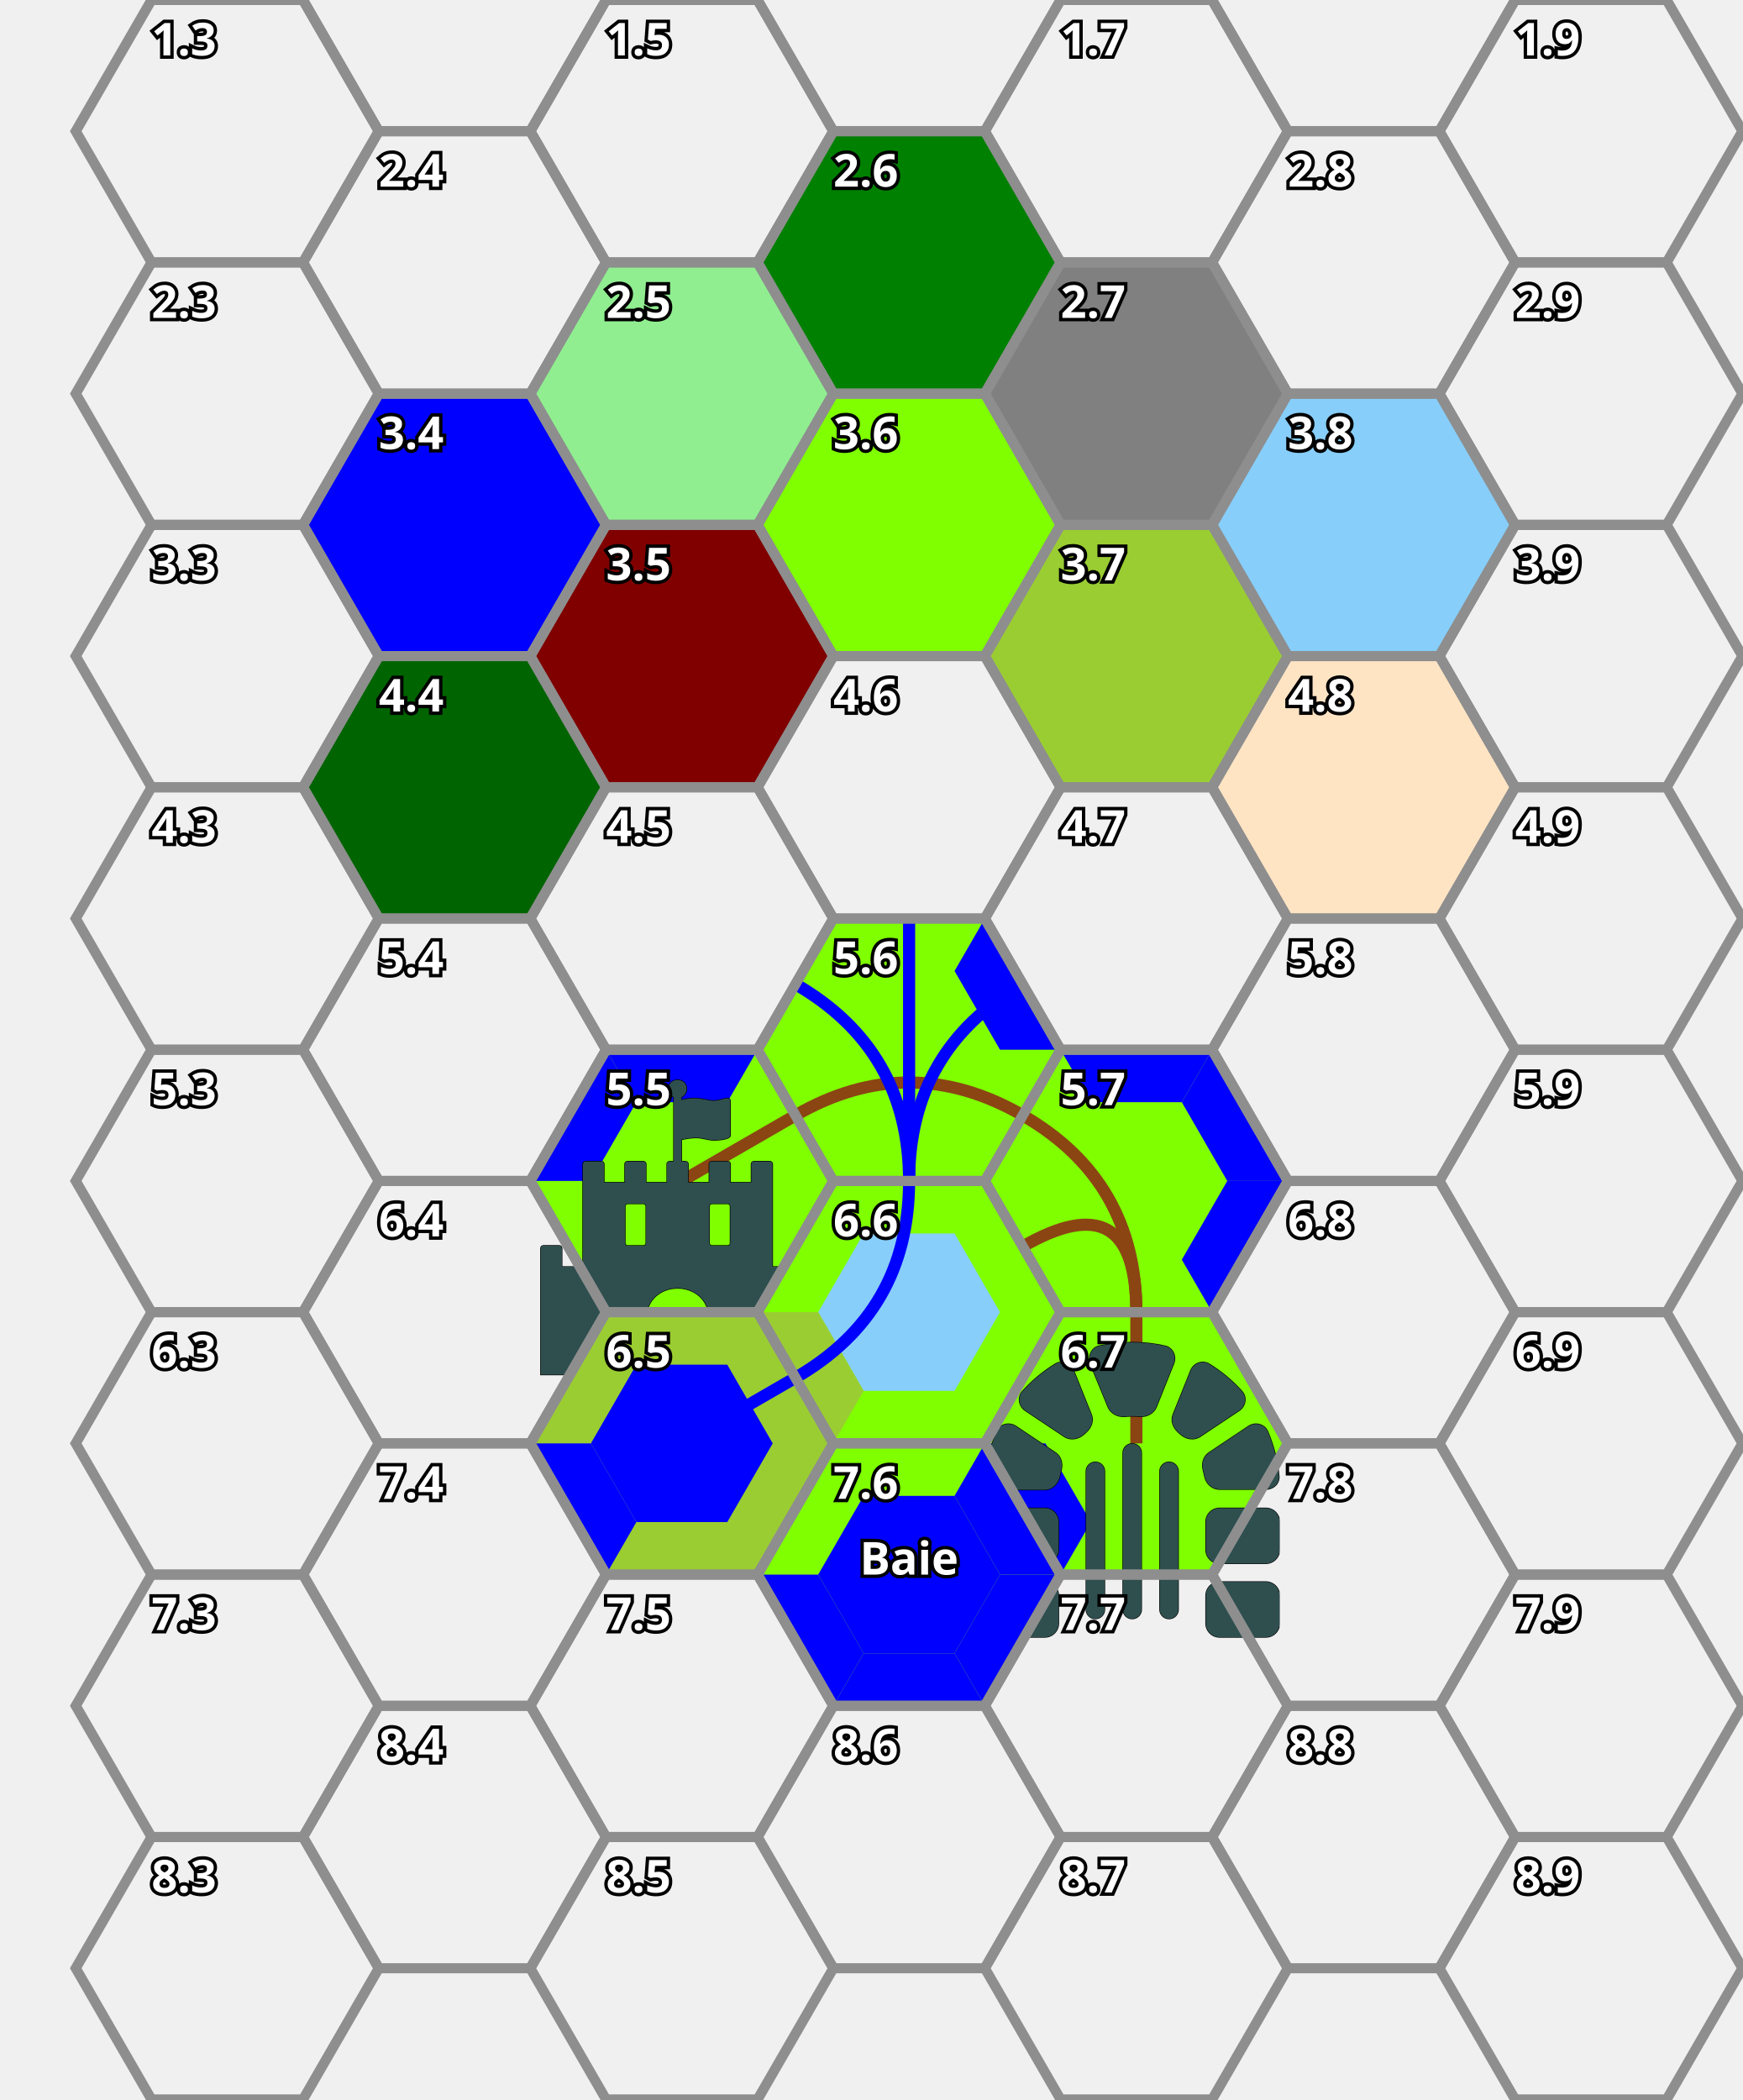
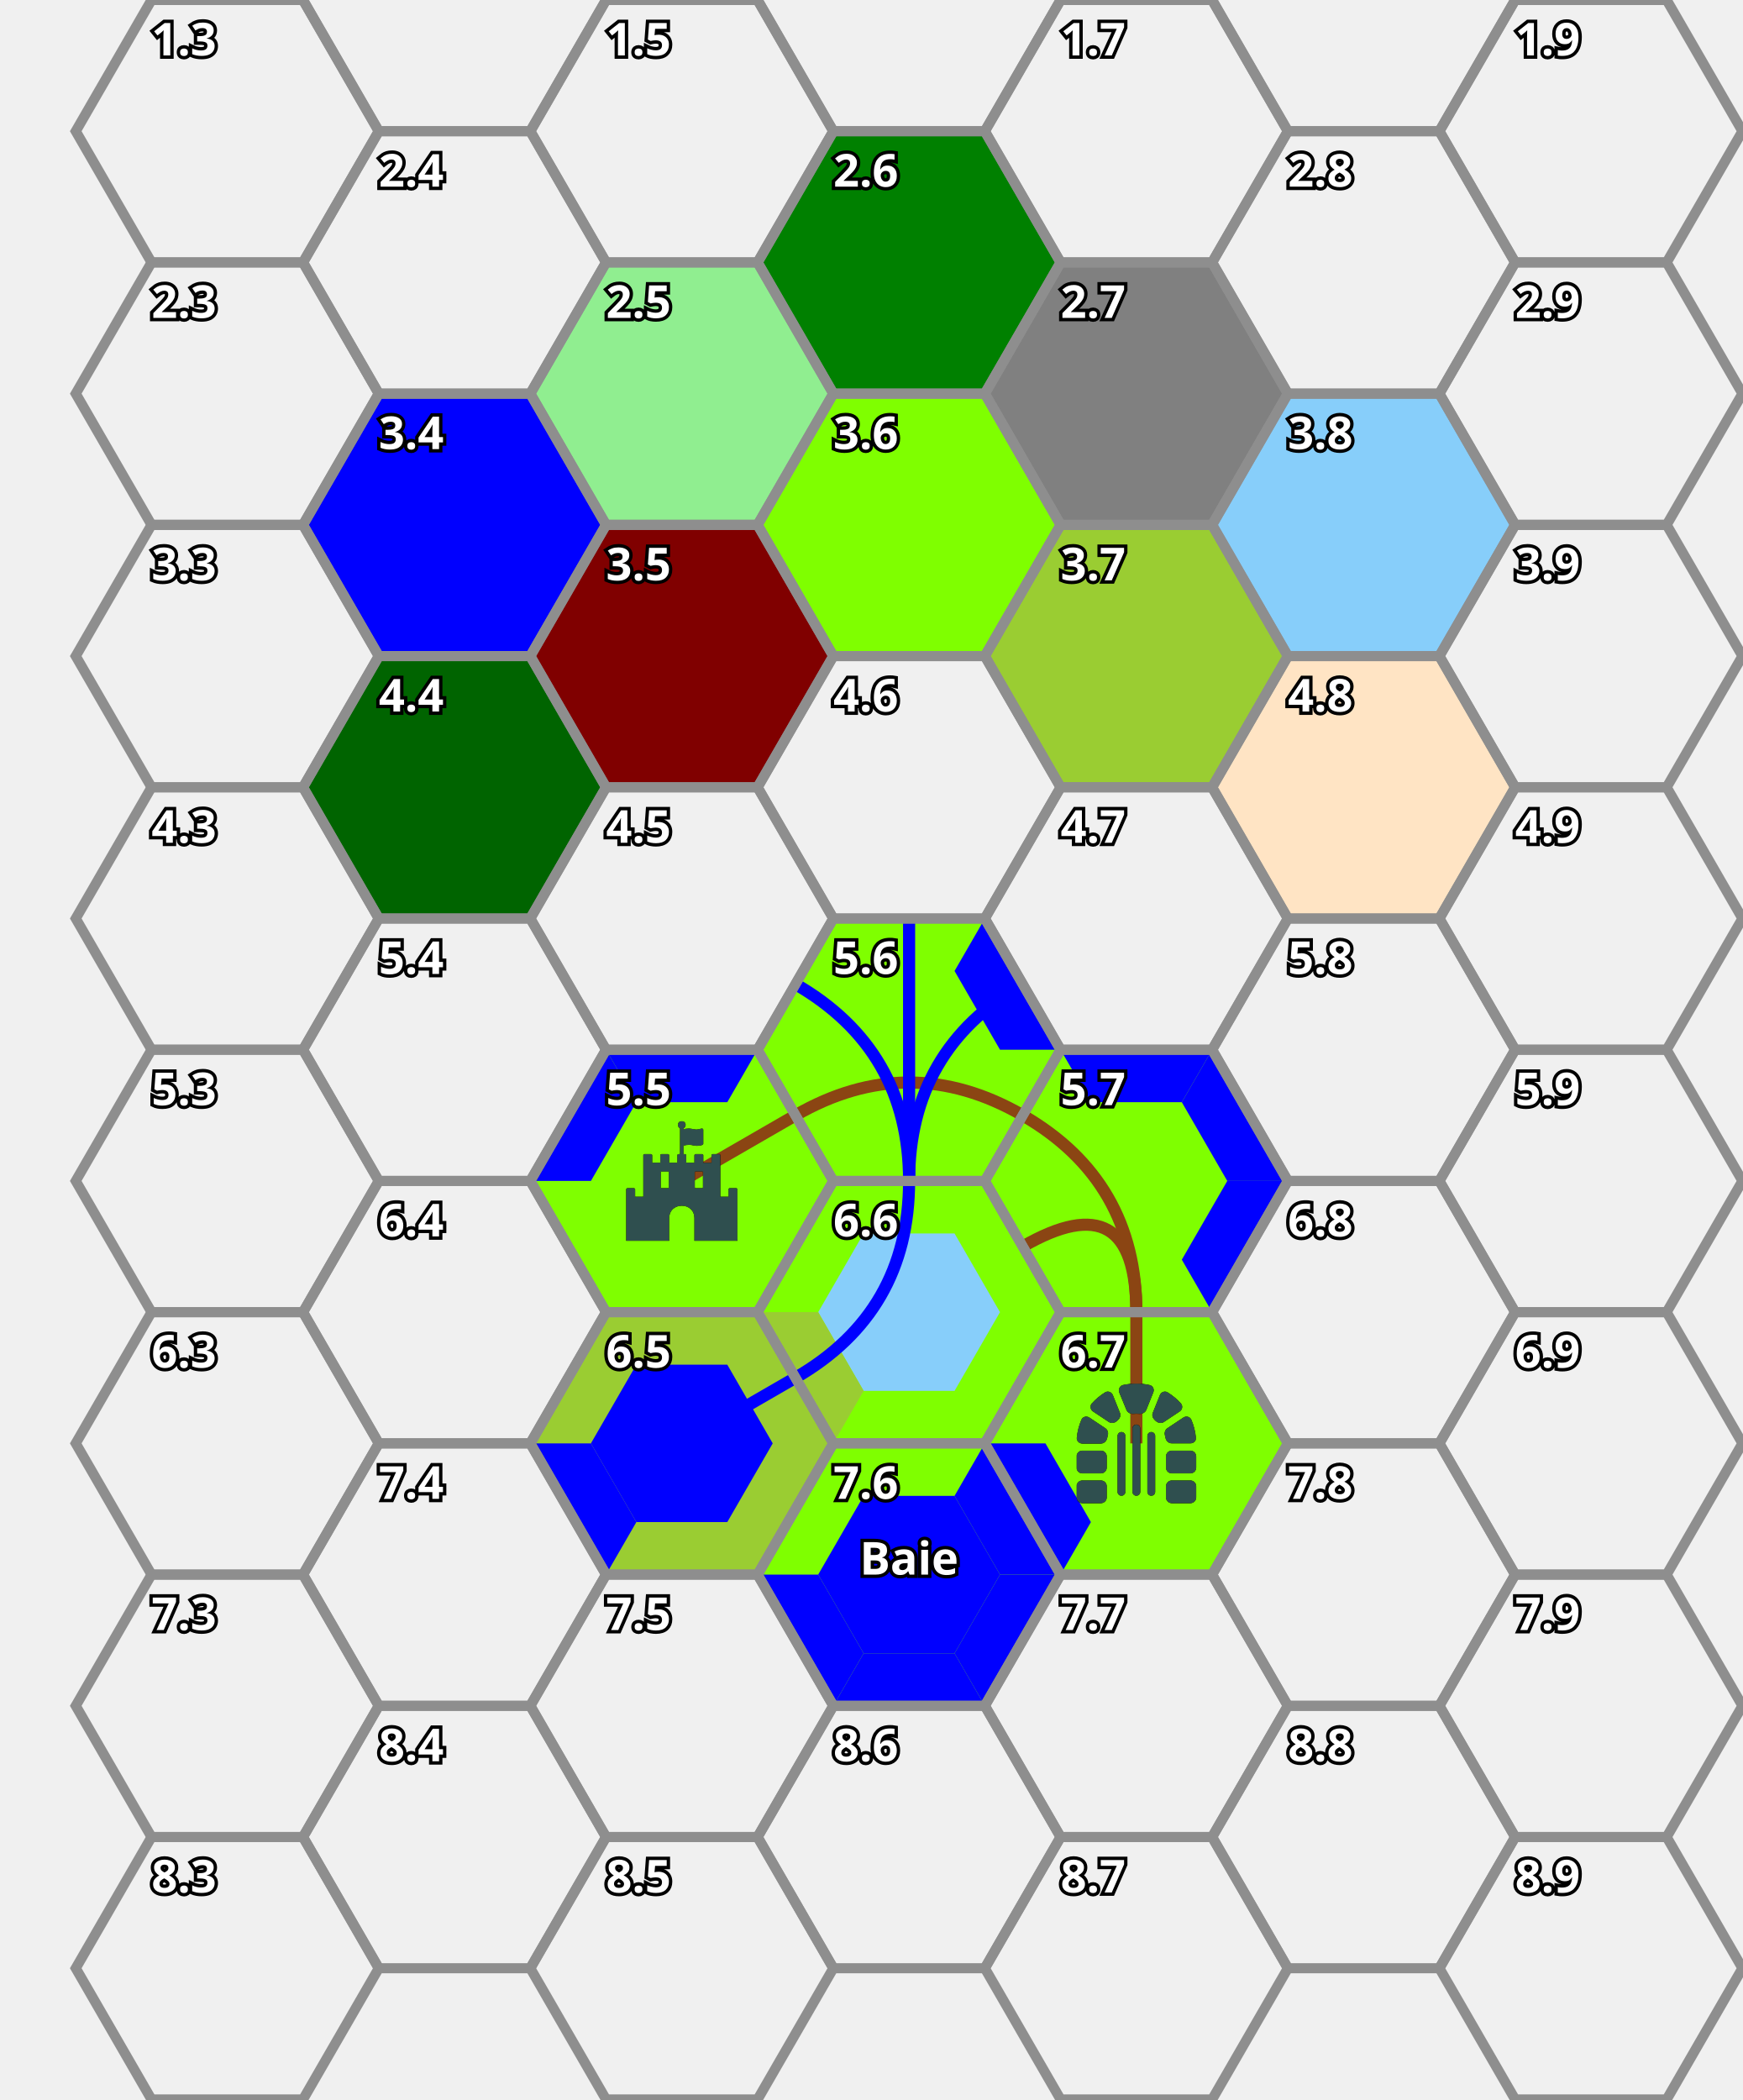
<svg xmlns="http://www.w3.org/2000/svg" xmlns:xlink="http://www.w3.org/1999/xlink" width="1150" height="1386" data-name="Layer 1" id="Layer_1">
  <style type="text/css">
        polygon {
            fill: none;
            stroke-width: 6.667;
        }

        text {
            font-size: 250.0%;
            font-family: PTSans-NarrowBold, PT Sans Narrow;
            font-weight: 600;
            paint-order: stroke;
            stroke: black;
            fill: white;
            stroke-width: 4.444;
        }

        .path {
            fill: transparent;
            stroke-width: 8.0;
        }


        .roads {
            stroke: saddlebrown;
        }

        .rivers {
            stroke: blue;
        }

        .grid {
            stroke: #8E8E8E;
            stroke-miterlimit: 10;
        }

        .number {}

        .alt_text {}

        .icon {
            paint-order: stroke;
            stroke: black;
            fill: darkslategrey;
            stroke-width: 2;
        }


        .plains {
            fill: lightgreen;
        }

        .light_wood {
            fill: green;
        }

        .heavy_woods {
            fill: darkgreen;
        }

        .grassland {
            fill: chartreuse;
        }

        .mountains {
            fill: maroon;
        }

        .hills {
            fill: bisque;
        }

        .sea {
            fill: blue;
        }


        .lake {
            fill: lightskyblue;
        }


        .marsh {
            fill: yellowgreen;
        }


        .desert {
            fill: lightyellow;
        }

        .unknown {
            fill: gray;
        }

        
    </style>
  <defs>
-     <svg viewBox="0 0 512 512" id="fortin" class="icon fortin">
+     <svg id="fortin" class="icon fortin">
      <path d="M489.2 287.9h-27.4c-2.6 0-4.6 2-4.6 4.6v32h-36.6V146.2c0-2.6-2-4.6-4.6-4.6h-27.4c-2.6 0-4.6 2-4.6 4.6v32h-36.6v-32c0-2.6-2-4.6-4.6-4.6h-27.4c-2.6 0-4.6 2-4.6 4.6v32h-36.6v-32c0-6-8-4.6-11.7-4.6v-38c8.3-2 17.1-3.4 25.7-3.4 10.9 0 20.9 4.3 31.4 4.3 4.6 0 27.7-1.1 27.7-8v-60c0-2.6-2-4.6-4.6-4.6-5.1 0-15.1 4.3-24 4.3-9.7 0-20.9-4.3-32.6-4.3-8 0-16 1.1-23.7 2.9v-4.9c5.4-2.6 9.1-8.3 9.1-14.3 0-20.7-31.4-20.8-31.4 0 0 6 3.7 11.7 9.1 14.3v111.7c-3.7 0-11.7-1.4-11.7 4.6v32h-36.6v-32c0-2.6-2-4.6-4.6-4.6h-27.4c-2.6 0-4.6 2-4.6 4.6v32H128v-32c0-2.6-2-4.6-4.6-4.6H96c-2.6 0-4.6 2-4.6 4.6v178.3H54.8v-32c0-2.6-2-4.6-4.6-4.6H22.8c-2.6 0-4.6 2-4.6 4.6V512h182.9v-96c0-72.6 109.7-72.6 109.7 0v96h182.9V292.5c.1-2.6-1.9-4.6-4.5-4.6zm-288.1-4.5c0 2.6-2 4.6-4.6 4.6h-27.4c-2.6 0-4.6-2-4.6-4.6v-64c0-2.6 2-4.6 4.6-4.6h27.4c2.6 0 4.6 2 4.6 4.6v64zm146.4 0c0 2.6-2 4.6-4.6 4.6h-27.4c-2.6 0-4.6-2-4.6-4.6v-64c0-2.6 2-4.6 4.6-4.6h27.4c2.6 0 4.6 2 4.6 4.6v64z" />
    </svg>
-     <svg viewBox="0 0 512 512" id="ruines" class="icon ruines">
+     <svg id="ruines" class="icon ruines">
      <path d="M336.6 156.5C327.3 148.1 322.6 136.5 327.1 125.3L357.6 49.18C362.7 36.27 377.8 30.36 389.7 37.63C410.9 50.63 430 66.62 446.5 85.02C455.7 95.21 452.9 110.9 441.5 118.5L373.9 163.5C363.6 170.4 349.8 168.1 340.5 159.9C339.2 158.7 337.9 157.6 336.6 156.5H336.6zM297.7 112.6C293.2 123.1 280.9 129.8 268.7 128.6C264.6 128.2 260.3 128 256 128C251.7 128 247.4 128.2 243.3 128.6C231.1 129.8 218.8 123.1 214.3 112.6L183.1 36.82C178.8 24.02 185.5 9.433 198.1 6.374C217.3 2.203 236.4 0 256 0C275.6 0 294.7 2.203 313 6.374C326.5 9.433 333.2 24.02 328 36.82L297.7 112.6zM122.3 37.63C134.2 30.36 149.3 36.27 154.4 49.18L184.9 125.3C189.4 136.5 184.7 148.1 175.4 156.5C174.1 157.6 172.8 158.7 171.5 159.9C162.2 168.1 148.4 170.4 138.1 163.5L70.52 118.5C59.13 110.9 56.32 95.21 65.46 85.02C81.99 66.62 101.1 50.63 122.3 37.63H122.3zM379.5 222.1C376.3 210.7 379.7 198.1 389.5 191.6L458.1 145.8C469.7 138.1 485.6 141.9 491.2 154.7C501.6 178.8 508.4 204.8 510.9 232C512.1 245.2 501.3 255.1 488 255.1H408C394.7 255.1 384.2 245.2 381.8 232.1C381.1 228.7 380.4 225.4 379.5 222.1V222.1zM122.5 191.6C132.3 198.1 135.7 210.7 132.5 222.1C131.6 225.4 130.9 228.7 130.2 232.1C127.8 245.2 117.3 256 104 256H24C10.75 256-.118 245.2 1.107 232C3.636 204.8 10.43 178.8 20.82 154.7C26.36 141.9 42.26 138.1 53.91 145.8L122.5 191.6zM104 288C117.3 288 128 298.7 128 312V360C128 373.3 117.3 384 104 384H24C10.75 384 0 373.3 0 360V312C0 298.7 10.75 288 24 288H104zM488 288C501.3 288 512 298.7 512 312V360C512 373.3 501.3 384 488 384H408C394.7 384 384 373.3 384 360V312C384 298.7 394.7 288 408 288H488zM104 416C117.3 416 128 426.7 128 440V488C128 501.3 117.3 512 104 512H24C10.75 512 0 501.3 0 488V440C0 426.7 10.75 416 24 416H104zM488 416C501.3 416 512 426.7 512 440V488C512 501.3 501.3 512 488 512H408C394.7 512 384 501.3 384 488V440C384 426.7 394.7 416 408 416H488zM272 464C272 472.8 264.8 480 256 480C247.2 480 240 472.8 240 464V192C240 183.2 247.2 176 256 176C264.8 176 272 183.2 272 192V464zM208 464C208 472.8 200.8 480 192 480C183.2 480 176 472.8 176 464V224C176 215.2 183.2 208 192 208C200.8 208 208 215.2 208 224V464zM336 464C336 472.8 328.8 480 320 480C311.2 480 304 472.8 304 464V224C304 215.2 311.2 208 320 208C328.8 208 336 215.2 336 224V464z" />
    </svg>
  </defs>
  <polygon class="" points="250.0,86.603 200.0,-1.4210854715202004e-14 100.0,-1.4210854715202004e-14 50.0,86.603 100.0,173.205 200.0,173.205" />
  <polygon class="" points="400.0,-2.842170943040401e-14 350.0,-86.603 250.0,-86.603 200.0,-2.842170943040401e-14 250.0,86.603 350.0,86.603" />
  <polygon class="" points="550.0,86.603 500.0,-1.4210854715202004e-14 400.0,-1.4210854715202004e-14 350.0,86.603 400.0,173.205 500.0,173.205" />
  <polygon class="" points="700.0,-2.842170943040401e-14 650.0,-86.603 550.0,-86.603 500.0,-2.842170943040401e-14 550.0,86.603 650.0,86.603" />
  <polygon class="" points="850.0,86.603 800.0,-1.4210854715202004e-14 700.0,-1.4210854715202004e-14 650.0,86.603 700.0,173.205 800.0,173.205" />
  <polygon class="" points="1000.0,-2.842170943040401e-14 950.0,-86.603 850.0,-86.603 800.0,-2.842170943040401e-14 850.0,86.603 950.0,86.603" />
  <polygon class="" points="1150.0,86.603 1100.0,-1.4210854715202004e-14 1000.0,-1.4210854715202004e-14 950.0,86.603 1000.0,173.205 1100.0,173.205" />
  <polygon class="" points="250.0,259.808 200.0,173.205 100.0,173.205 50.0,259.808 100.0,346.41 200.0,346.41" />
  <polygon class="" points="400.0,173.205 350.0,86.603 250.0,86.603 200.0,173.205 250.0,259.808 350.0,259.808" />
  <polygon class="plains" points="550.0,259.808 500.0,173.205 400.0,173.205 350.0,259.808 400.0,346.41 500.0,346.41" />
  <polygon class="light_wood" points="700.0,173.205 650.0,86.603 550.0,86.603 500.0,173.205 550.0,259.808 650.0,259.808" />
  <polygon class="unknown" points="850.0,259.808 800.0,173.205 700.0,173.205 650.0,259.808 700.0,346.41 800.0,346.41" />
  <polygon class="" points="1000.0,173.205 950.0,86.603 850.0,86.603 800.0,173.205 850.0,259.808 950.0,259.808" />
  <polygon class="" points="1150.0,259.808 1100.0,173.205 1000.0,173.205 950.0,259.808 1000.0,346.41 1100.0,346.41" />
  <polygon class="" points="250.0,433.013 200.0,346.41 100.0,346.41 50.0,433.013 100.0,519.615 200.0,519.615" />
  <polygon class="sea" points="400.0,346.41 350.0,259.808 250.0,259.808 200.0,346.41 250.0,433.013 350.0,433.013" />
  <polygon class="mountains" points="550.0,433.013 500.0,346.41 400.0,346.41 350.0,433.013 400.0,519.615 500.0,519.615" />
  <polygon class="grassland" points="700.0,346.41 650.0,259.808 550.0,259.808 500.0,346.41 550.0,433.013 650.0,433.013" />
  <polygon class="marsh" points="850.0,433.013 800.0,346.41 700.0,346.41 650.0,433.013 700.0,519.615 800.0,519.615" />
  <polygon class="lake" points="1000.0,346.41 950.0,259.808 850.0,259.808 800.0,346.41 850.0,433.013 950.0,433.013" />
  <polygon class="" points="1150.0,433.013 1100.0,346.41 1000.0,346.41 950.0,433.013 1000.0,519.615 1100.0,519.615" />
  <polygon class="" points="250.0,606.218 200.0,519.615 100.0,519.615 50.0,606.218 100.0,692.82 200.0,692.82" />
  <polygon class="heavy_woods" points="400.0,519.615 350.0,433.013 250.0,433.013 200.0,519.615 250.0,606.218 350.0,606.218" />
  <polygon class="" points="550.0,606.218 500.0,519.615 400.0,519.615 350.0,606.218 400.0,692.82 500.0,692.82" />
  <polygon class="" points="700.0,519.615 650.0,433.013 550.0,433.013 500.0,519.615 550.0,606.218 650.0,606.218" />
  <polygon class="" points="850.0,606.218 800.0,519.615 700.0,519.615 650.0,606.218 700.0,692.82 800.0,692.82" />
  <polygon class="hills" points="1000.0,519.615 950.0,433.013 850.0,433.013 800.0,519.615 850.0,606.218 950.0,606.218" />
  <polygon class="" points="1150.0,606.218 1100.0,519.615 1000.0,519.615 950.0,606.218 1000.0,692.82 1100.0,692.82" />
  <polygon class="" points="250.0,779.423 200.0,692.82 100.0,692.82 50.0,779.423 100.0,866.025 200.0,866.025" />
  <polygon class="" points="400.0,692.82 350.0,606.218 250.0,606.218 200.0,692.82 250.0,779.423 350.0,779.423" />
  <polygon class="grassland" points="550.0,779.423 500.0,692.82 400.0,692.82 350.0,779.423 400.0,866.025 500.0,866.025" />
  <polygon class="sea" points="390.0,779.423 420.0,727.461 400.0,692.82 350.0,779.423" />
  <polygon class="sea" points="480.0,727.461 420.0,727.461 400.0,692.82 500.0,692.82" />
  <path d="M450.0 779.423 Q 450.0 779.423 525.0 736.122" class="path roads" />
-   <use xlink:href="#fortin" transform="translate(350.0 692.8203) scale(0.1691456 0.1691456)" />
+   <use xlink:href="#fortin" transform="translate(410.6352 740.0581) scale(0.1537687 0.1537687)" />
  <polygon class="grassland" points="700.0,692.82 650.0,606.218 550.0,606.218 500.0,692.82 550.0,779.423 650.0,779.423" />
  <polygon class="sea" points="660.0,692.82 630.0,640.859 650.0,606.218 700.0,692.82" />
  <path d="M525.0 736.122 Q 600.0 692.82 675.0 736.122" class="path roads" />
  <path d="M600.0 606.218 Q 600.0 692.82 600.0 779.423" class="path rivers" />
  <path d="M525.0 649.519 Q 600.0 692.82 600.0 779.423" class="path rivers" />
  <path d="M675.0 649.519 Q 600.0 692.82 600.0 779.423" class="path rivers" />
  <polygon class="grassland" points="850.0,779.423 800.0,692.82 700.0,692.82 650.0,779.423 700.0,866.025 800.0,866.025" />
  <polygon class="sea" points="810.0,779.423 780.0,727.461 800.0,692.82 850.0,779.423" />
  <polygon class="sea" points="780.0,727.461 720.0,727.461 700.0,692.82 800.0,692.82" />
  <polygon class="sea" points="810.0,779.423 780.0,831.384 800.0,866.025 850.0,779.423" />
  <path d="M675.0 736.122 Q 750.0 779.423 750.0 866.025" class="path roads" />
  <path d="M675.0 822.724 Q 750.0 779.423 750.0 866.025" class="path roads" />
  <polygon class="" points="1000.0,692.82 950.0,606.218 850.0,606.218 800.0,692.82 850.0,779.423 950.0,779.423" />
  <polygon class="" points="1150.0,779.423 1100.0,692.82 1000.0,692.82 950.0,779.423 1000.0,866.025 1100.0,866.025" />
  <polygon class="" points="250.0,952.628 200.0,866.025 100.0,866.025 50.0,952.628 100.0,1039.23 200.0,1039.23" />
  <polygon class="" points="400.0,866.025 350.0,779.423 250.0,779.423 200.0,866.025 250.0,952.628 350.0,952.628" />
  <polygon class="marsh" points="550.0,952.628 500.0,866.025 400.0,866.025 350.0,952.628 400.0,1039.23 500.0,1039.23" />
  <polygon class="sea" points="390.0,952.628 420.0,1004.589 400.0,1039.23 350.0,952.628" />
  <polygon class="sea" points="510.0,952.628 480.0,900.666 420.0,900.666 390.0,952.628 420.0,1004.589 480.0,1004.589" />
  <path d="M450.0 952.628 Q 450.0 952.628 525.0 909.327" class="path rivers" />
  <polygon class="grassland" points="700.0,866.025 650.0,779.423 550.0,779.423 500.0,866.025 550.0,952.628 650.0,952.628" />
  <polygon class="lake" points="660.0,866.025 630.0,814.064 570.0,814.064 540.0,866.025 570.0,917.987 630.0,917.987" />
  <polygon class="marsh" points="540.0,866.025 570.0,917.987 550.0,952.628 500.0,866.025" />
  <path d="M600.0 779.423 Q 600.0 866.025 525.0 909.327" class="path rivers" />
  <polygon class="grassland" points="850.0,952.628 800.0,866.025 700.0,866.025 650.0,952.628 700.0,1039.23 800.0,1039.23" />
  <polygon class="sea" points="690.0,952.628 720.0,1004.589 700.0,1039.23 650.0,952.628" />
  <path d="M750.0 866.025 Q 750.0 952.628 750.0 952.628" class="path roads" />
-   <use xlink:href="#ruines" transform="translate(650.0 866.0254) scale(0.1691456 0.1691456)" />
+   <use xlink:href="#ruines" transform="translate(710.6352 913.2632) scale(0.1537687 0.1537687)" />
  <polygon class="" points="1000.0,866.025 950.0,779.423 850.0,779.423 800.0,866.025 850.0,952.628 950.0,952.628" />
  <polygon class="" points="1150.0,952.628 1100.0,866.025 1000.0,866.025 950.0,952.628 1000.0,1039.23 1100.0,1039.23" />
  <polygon class="" points="250.0,1125.833 200.0,1039.23 100.0,1039.23 50.0,1125.833 100.0,1212.436 200.0,1212.436" />
  <polygon class="" points="400.0,1039.23 350.0,952.628 250.0,952.628 200.0,1039.23 250.0,1125.833 350.0,1125.833" />
  <polygon class="" points="550.0,1125.833 500.0,1039.23 400.0,1039.23 350.0,1125.833 400.0,1212.436 500.0,1212.436" />
  <polygon class="grassland" points="700.0,1039.23 650.0,952.628 550.0,952.628 500.0,1039.23 550.0,1125.833 650.0,1125.833" />
  <polygon class="sea" points="540.0,1039.23 570.0,1091.192 550.0,1125.833 500.0,1039.23" />
  <polygon class="sea" points="630.0,1091.192 570.0,1091.192 550.0,1125.833 650.0,1125.833" />
  <polygon class="sea" points="660.0,1039.23 630.0,1091.192 650.0,1125.833 700.0,1039.23" />
  <polygon class="sea" points="660.0,1039.23 630.0,987.269 570.0,987.269 540.0,1039.23 570.0,1091.192 630.0,1091.192" />
  <polygon class="sea" points="660.0,1039.23 630.0,987.269 650.0,952.628 700.0,1039.23" />
  <text transform="translate(600.0 1039.23)" text-anchor="middle" class="alt_text">Baie</text>
  <polygon class="" points="850.0,1125.833 800.0,1039.23 700.0,1039.23 650.0,1125.833 700.0,1212.436 800.0,1212.436" />
  <polygon class="" points="1000.0,1039.23 950.0,952.628 850.0,952.628 800.0,1039.23 850.0,1125.833 950.0,1125.833" />
  <polygon class="" points="1150.0,1125.833 1100.0,1039.23 1000.0,1039.23 950.0,1125.833 1000.0,1212.436 1100.0,1212.436" />
  <polygon class="" points="250.0,1299.038 200.0,1212.436 100.0,1212.436 50.0,1299.038 100.0,1385.641 200.0,1385.641" />
  <polygon class="" points="400.0,1212.436 350.0,1125.833 250.0,1125.833 200.0,1212.436 250.0,1299.038 350.0,1299.038" />
  <polygon class="" points="550.0,1299.038 500.0,1212.436 400.0,1212.436 350.0,1299.038 400.0,1385.641 500.0,1385.641" />
  <polygon class="" points="700.0,1212.436 650.0,1125.833 550.0,1125.833 500.0,1212.436 550.0,1299.038 650.0,1299.038" />
  <polygon class="" points="850.0,1299.038 800.0,1212.436 700.0,1212.436 650.0,1299.038 700.0,1385.641 800.0,1385.641" />
  <polygon class="" points="1000.0,1212.436 950.0,1125.833 850.0,1125.833 800.0,1212.436 850.0,1299.038 950.0,1299.038" />
  <polygon class="" points="1150.0,1299.038 1100.0,1212.436 1000.0,1212.436 950.0,1299.038 1000.0,1385.641 1100.0,1385.641" />
  <text transform="translate(100.0 36.60254)" class="number">1.3</text>
  <polygon class="grid" points="250.0,86.603 200.0,-1.4210854715202004e-14 100.0,-1.4210854715202004e-14 50.0,86.603 100.0,173.205 200.0,173.205" />
  <text transform="translate(250.0 -50)" class="number">1.4</text>
  <polygon class="grid" points="400.0,-2.842170943040401e-14 350.0,-86.603 250.0,-86.603 200.0,-2.842170943040401e-14 250.0,86.603 350.0,86.603" />
  <text transform="translate(400.0 36.60254)" class="number">1.5</text>
  <polygon class="grid" points="550.0,86.603 500.0,-1.4210854715202004e-14 400.0,-1.4210854715202004e-14 350.0,86.603 400.0,173.205 500.0,173.205" />
  <text transform="translate(550.0 -50)" class="number">1.6</text>
  <polygon class="grid" points="700.0,-2.842170943040401e-14 650.0,-86.603 550.0,-86.603 500.0,-2.842170943040401e-14 550.0,86.603 650.0,86.603" />
  <text transform="translate(700.0 36.60254)" class="number">1.7</text>
  <polygon class="grid" points="850.0,86.603 800.0,-1.4210854715202004e-14 700.0,-1.4210854715202004e-14 650.0,86.603 700.0,173.205 800.0,173.205" />
  <text transform="translate(850.0 -50)" class="number">1.8</text>
  <polygon class="grid" points="1000.0,-2.842170943040401e-14 950.0,-86.603 850.0,-86.603 800.0,-2.842170943040401e-14 850.0,86.603 950.0,86.603" />
  <text transform="translate(1000.0 36.60254)" class="number">1.9</text>
  <polygon class="grid" points="1150.0,86.603 1100.0,-1.4210854715202004e-14 1000.0,-1.4210854715202004e-14 950.0,86.603 1000.0,173.205 1100.0,173.205" />
  <text transform="translate(100.0 209.8076)" class="number">2.3</text>
  <polygon class="grid" points="250.0,259.808 200.0,173.205 100.0,173.205 50.0,259.808 100.0,346.41 200.0,346.41" />
  <text transform="translate(250.0 123.2051)" class="number">2.4</text>
  <polygon class="grid" points="400.0,173.205 350.0,86.603 250.0,86.603 200.0,173.205 250.0,259.808 350.0,259.808" />
  <text transform="translate(400.0 209.8076)" class="number">2.5</text>
  <polygon class="grid" points="550.0,259.808 500.0,173.205 400.0,173.205 350.0,259.808 400.0,346.41 500.0,346.41" />
  <text transform="translate(550.0 123.2051)" class="number">2.6</text>
  <polygon class="grid" points="700.0,173.205 650.0,86.603 550.0,86.603 500.0,173.205 550.0,259.808 650.0,259.808" />
  <text transform="translate(700.0 209.8076)" class="number">2.7</text>
  <polygon class="grid" points="850.0,259.808 800.0,173.205 700.0,173.205 650.0,259.808 700.0,346.41 800.0,346.41" />
  <text transform="translate(850.0 123.2051)" class="number">2.8</text>
  <polygon class="grid" points="1000.0,173.205 950.0,86.603 850.0,86.603 800.0,173.205 850.0,259.808 950.0,259.808" />
  <text transform="translate(1000.0 209.8076)" class="number">2.9</text>
  <polygon class="grid" points="1150.0,259.808 1100.0,173.205 1000.0,173.205 950.0,259.808 1000.0,346.41 1100.0,346.41" />
  <text transform="translate(100.0 383.0127)" class="number">3.3</text>
  <polygon class="grid" points="250.0,433.013 200.0,346.41 100.0,346.41 50.0,433.013 100.0,519.615 200.0,519.615" />
  <text transform="translate(250.0 296.4102)" class="number">3.4</text>
  <polygon class="grid" points="400.0,346.41 350.0,259.808 250.0,259.808 200.0,346.41 250.0,433.013 350.0,433.013" />
  <text transform="translate(400.0 383.0127)" class="number">3.5</text>
  <polygon class="grid" points="550.0,433.013 500.0,346.41 400.0,346.41 350.0,433.013 400.0,519.615 500.0,519.615" />
  <text transform="translate(550.0 296.4102)" class="number">3.6</text>
  <polygon class="grid" points="700.0,346.41 650.0,259.808 550.0,259.808 500.0,346.41 550.0,433.013 650.0,433.013" />
  <text transform="translate(700.0 383.0127)" class="number">3.7</text>
  <polygon class="grid" points="850.0,433.013 800.0,346.41 700.0,346.41 650.0,433.013 700.0,519.615 800.0,519.615" />
  <text transform="translate(850.0 296.4102)" class="number">3.8</text>
  <polygon class="grid" points="1000.0,346.41 950.0,259.808 850.0,259.808 800.0,346.41 850.0,433.013 950.0,433.013" />
  <text transform="translate(1000.0 383.0127)" class="number">3.9</text>
  <polygon class="grid" points="1150.0,433.013 1100.0,346.41 1000.0,346.41 950.0,433.013 1000.0,519.615 1100.0,519.615" />
  <text transform="translate(100.0 556.2178)" class="number">4.3</text>
  <polygon class="grid" points="250.0,606.218 200.0,519.615 100.0,519.615 50.0,606.218 100.0,692.82 200.0,692.82" />
  <text transform="translate(250.0 469.6152)" class="number">4.4</text>
  <polygon class="grid" points="400.0,519.615 350.0,433.013 250.0,433.013 200.0,519.615 250.0,606.218 350.0,606.218" />
  <text transform="translate(400.0 556.2178)" class="number">4.5</text>
  <polygon class="grid" points="550.0,606.218 500.0,519.615 400.0,519.615 350.0,606.218 400.0,692.82 500.0,692.82" />
  <text transform="translate(550.0 469.6152)" class="number">4.6</text>
  <polygon class="grid" points="700.0,519.615 650.0,433.013 550.0,433.013 500.0,519.615 550.0,606.218 650.0,606.218" />
  <text transform="translate(700.0 556.2178)" class="number">4.7</text>
  <polygon class="grid" points="850.0,606.218 800.0,519.615 700.0,519.615 650.0,606.218 700.0,692.82 800.0,692.82" />
  <text transform="translate(850.0 469.6152)" class="number">4.8</text>
  <polygon class="grid" points="1000.0,519.615 950.0,433.013 850.0,433.013 800.0,519.615 850.0,606.218 950.0,606.218" />
  <text transform="translate(1000.0 556.2178)" class="number">4.9</text>
  <polygon class="grid" points="1150.0,606.218 1100.0,519.615 1000.0,519.615 950.0,606.218 1000.0,692.82 1100.0,692.82" />
  <text transform="translate(100.0 729.4229)" class="number">5.3</text>
  <polygon class="grid" points="250.0,779.423 200.0,692.82 100.0,692.82 50.0,779.423 100.0,866.025 200.0,866.025" />
  <text transform="translate(250.0 642.8203)" class="number">5.4</text>
  <polygon class="grid" points="400.0,692.82 350.0,606.218 250.0,606.218 200.0,692.82 250.0,779.423 350.0,779.423" />
  <text transform="translate(400.0 729.4229)" class="number">5.5</text>
  <polygon class="grid" points="550.0,779.423 500.0,692.82 400.0,692.82 350.0,779.423 400.0,866.025 500.0,866.025" />
  <text transform="translate(550.0 642.8203)" class="number">5.6</text>
  <polygon class="grid" points="700.0,692.82 650.0,606.218 550.0,606.218 500.0,692.82 550.0,779.423 650.0,779.423" />
  <text transform="translate(700.0 729.4229)" class="number">5.7</text>
  <polygon class="grid" points="850.0,779.423 800.0,692.82 700.0,692.82 650.0,779.423 700.0,866.025 800.0,866.025" />
  <text transform="translate(850.0 642.8203)" class="number">5.8</text>
  <polygon class="grid" points="1000.0,692.82 950.0,606.218 850.0,606.218 800.0,692.82 850.0,779.423 950.0,779.423" />
  <text transform="translate(1000.0 729.4229)" class="number">5.9</text>
  <polygon class="grid" points="1150.0,779.423 1100.0,692.82 1000.0,692.82 950.0,779.423 1000.0,866.025 1100.0,866.025" />
  <text transform="translate(100.0 902.6279)" class="number">6.3</text>
  <polygon class="grid" points="250.0,952.628 200.0,866.025 100.0,866.025 50.0,952.628 100.0,1039.23 200.0,1039.23" />
  <text transform="translate(250.0 816.0254)" class="number">6.4</text>
  <polygon class="grid" points="400.0,866.025 350.0,779.423 250.0,779.423 200.0,866.025 250.0,952.628 350.0,952.628" />
  <text transform="translate(400.0 902.6279)" class="number">6.5</text>
  <polygon class="grid" points="550.0,952.628 500.0,866.025 400.0,866.025 350.0,952.628 400.0,1039.23 500.0,1039.23" />
  <text transform="translate(550.0 816.0254)" class="number">6.6</text>
  <polygon class="grid" points="700.0,866.025 650.0,779.423 550.0,779.423 500.0,866.025 550.0,952.628 650.0,952.628" />
  <text transform="translate(700.0 902.6279)" class="number">6.7</text>
  <polygon class="grid" points="850.0,952.628 800.0,866.025 700.0,866.025 650.0,952.628 700.0,1039.23 800.0,1039.23" />
  <text transform="translate(850.0 816.0254)" class="number">6.8</text>
  <polygon class="grid" points="1000.0,866.025 950.0,779.423 850.0,779.423 800.0,866.025 850.0,952.628 950.0,952.628" />
  <text transform="translate(1000.0 902.6279)" class="number">6.9</text>
  <polygon class="grid" points="1150.0,952.628 1100.0,866.025 1000.0,866.025 950.0,952.628 1000.0,1039.23 1100.0,1039.23" />
  <text transform="translate(100.0 1075.833)" class="number">7.3</text>
  <polygon class="grid" points="250.0,1125.833 200.0,1039.23 100.0,1039.23 50.0,1125.833 100.0,1212.436 200.0,1212.436" />
  <text transform="translate(250.0 989.2305)" class="number">7.4</text>
  <polygon class="grid" points="400.0,1039.23 350.0,952.628 250.0,952.628 200.0,1039.23 250.0,1125.833 350.0,1125.833" />
  <text transform="translate(400.0 1075.833)" class="number">7.5</text>
  <polygon class="grid" points="550.0,1125.833 500.0,1039.23 400.0,1039.23 350.0,1125.833 400.0,1212.436 500.0,1212.436" />
  <text transform="translate(550.0 989.2305)" class="number">7.6</text>
  <polygon class="grid" points="700.0,1039.23 650.0,952.628 550.0,952.628 500.0,1039.23 550.0,1125.833 650.0,1125.833" />
  <text transform="translate(700.0 1075.833)" class="number">7.7</text>
  <polygon class="grid" points="850.0,1125.833 800.0,1039.23 700.0,1039.23 650.0,1125.833 700.0,1212.436 800.0,1212.436" />
  <text transform="translate(850.0 989.2305)" class="number">7.8</text>
  <polygon class="grid" points="1000.0,1039.23 950.0,952.628 850.0,952.628 800.0,1039.23 850.0,1125.833 950.0,1125.833" />
  <text transform="translate(1000.0 1075.833)" class="number">7.9</text>
  <polygon class="grid" points="1150.0,1125.833 1100.0,1039.23 1000.0,1039.23 950.0,1125.833 1000.0,1212.436 1100.0,1212.436" />
  <text transform="translate(100.0 1249.038)" class="number">8.3</text>
  <polygon class="grid" points="250.0,1299.038 200.0,1212.436 100.0,1212.436 50.0,1299.038 100.0,1385.641 200.0,1385.641" />
  <text transform="translate(250.0 1162.436)" class="number">8.4</text>
  <polygon class="grid" points="400.0,1212.436 350.0,1125.833 250.0,1125.833 200.0,1212.436 250.0,1299.038 350.0,1299.038" />
  <text transform="translate(400.0 1249.038)" class="number">8.5</text>
  <polygon class="grid" points="550.0,1299.038 500.0,1212.436 400.0,1212.436 350.0,1299.038 400.0,1385.641 500.0,1385.641" />
  <text transform="translate(550.0 1162.436)" class="number">8.6</text>
  <polygon class="grid" points="700.0,1212.436 650.0,1125.833 550.0,1125.833 500.0,1212.436 550.0,1299.038 650.0,1299.038" />
  <text transform="translate(700.0 1249.038)" class="number">8.7</text>
  <polygon class="grid" points="850.0,1299.038 800.0,1212.436 700.0,1212.436 650.0,1299.038 700.0,1385.641 800.0,1385.641" />
  <text transform="translate(850.0 1162.436)" class="number">8.8</text>
  <polygon class="grid" points="1000.0,1212.436 950.0,1125.833 850.0,1125.833 800.0,1212.436 850.0,1299.038 950.0,1299.038" />
  <text transform="translate(1000.0 1249.038)" class="number">8.9</text>
  <polygon class="grid" points="1150.0,1299.038 1100.0,1212.436 1000.0,1212.436 950.0,1299.038 1000.0,1385.641 1100.0,1385.641" />
</svg>
